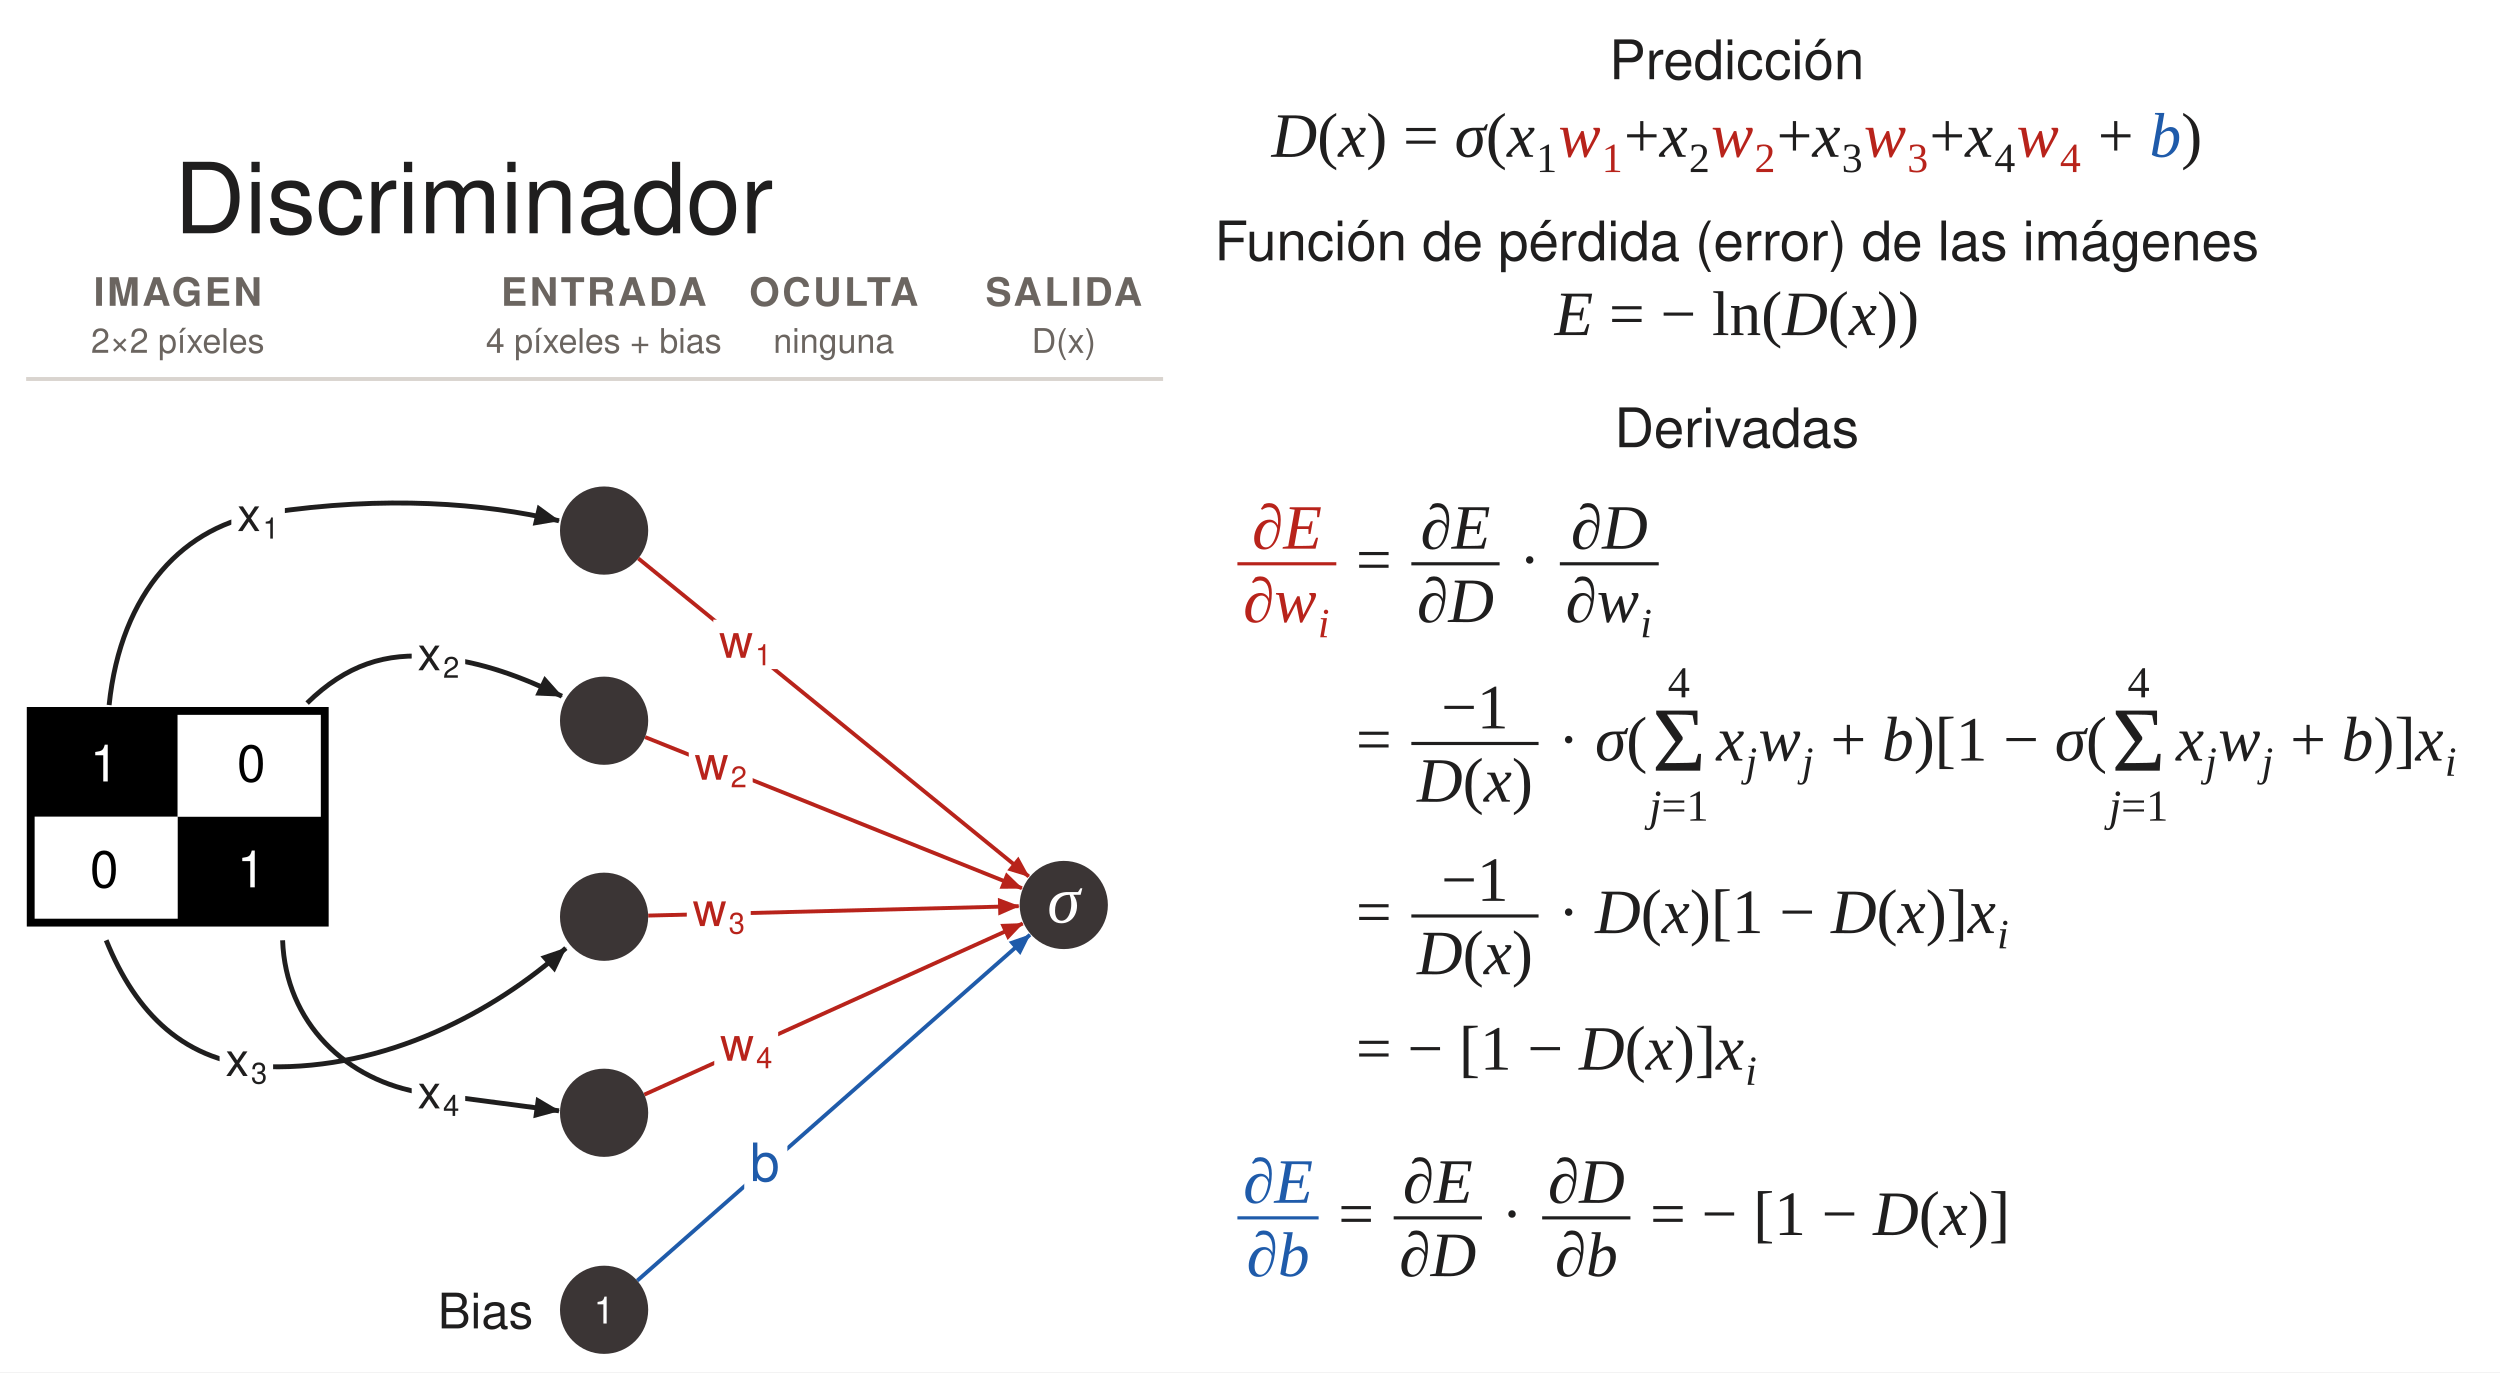
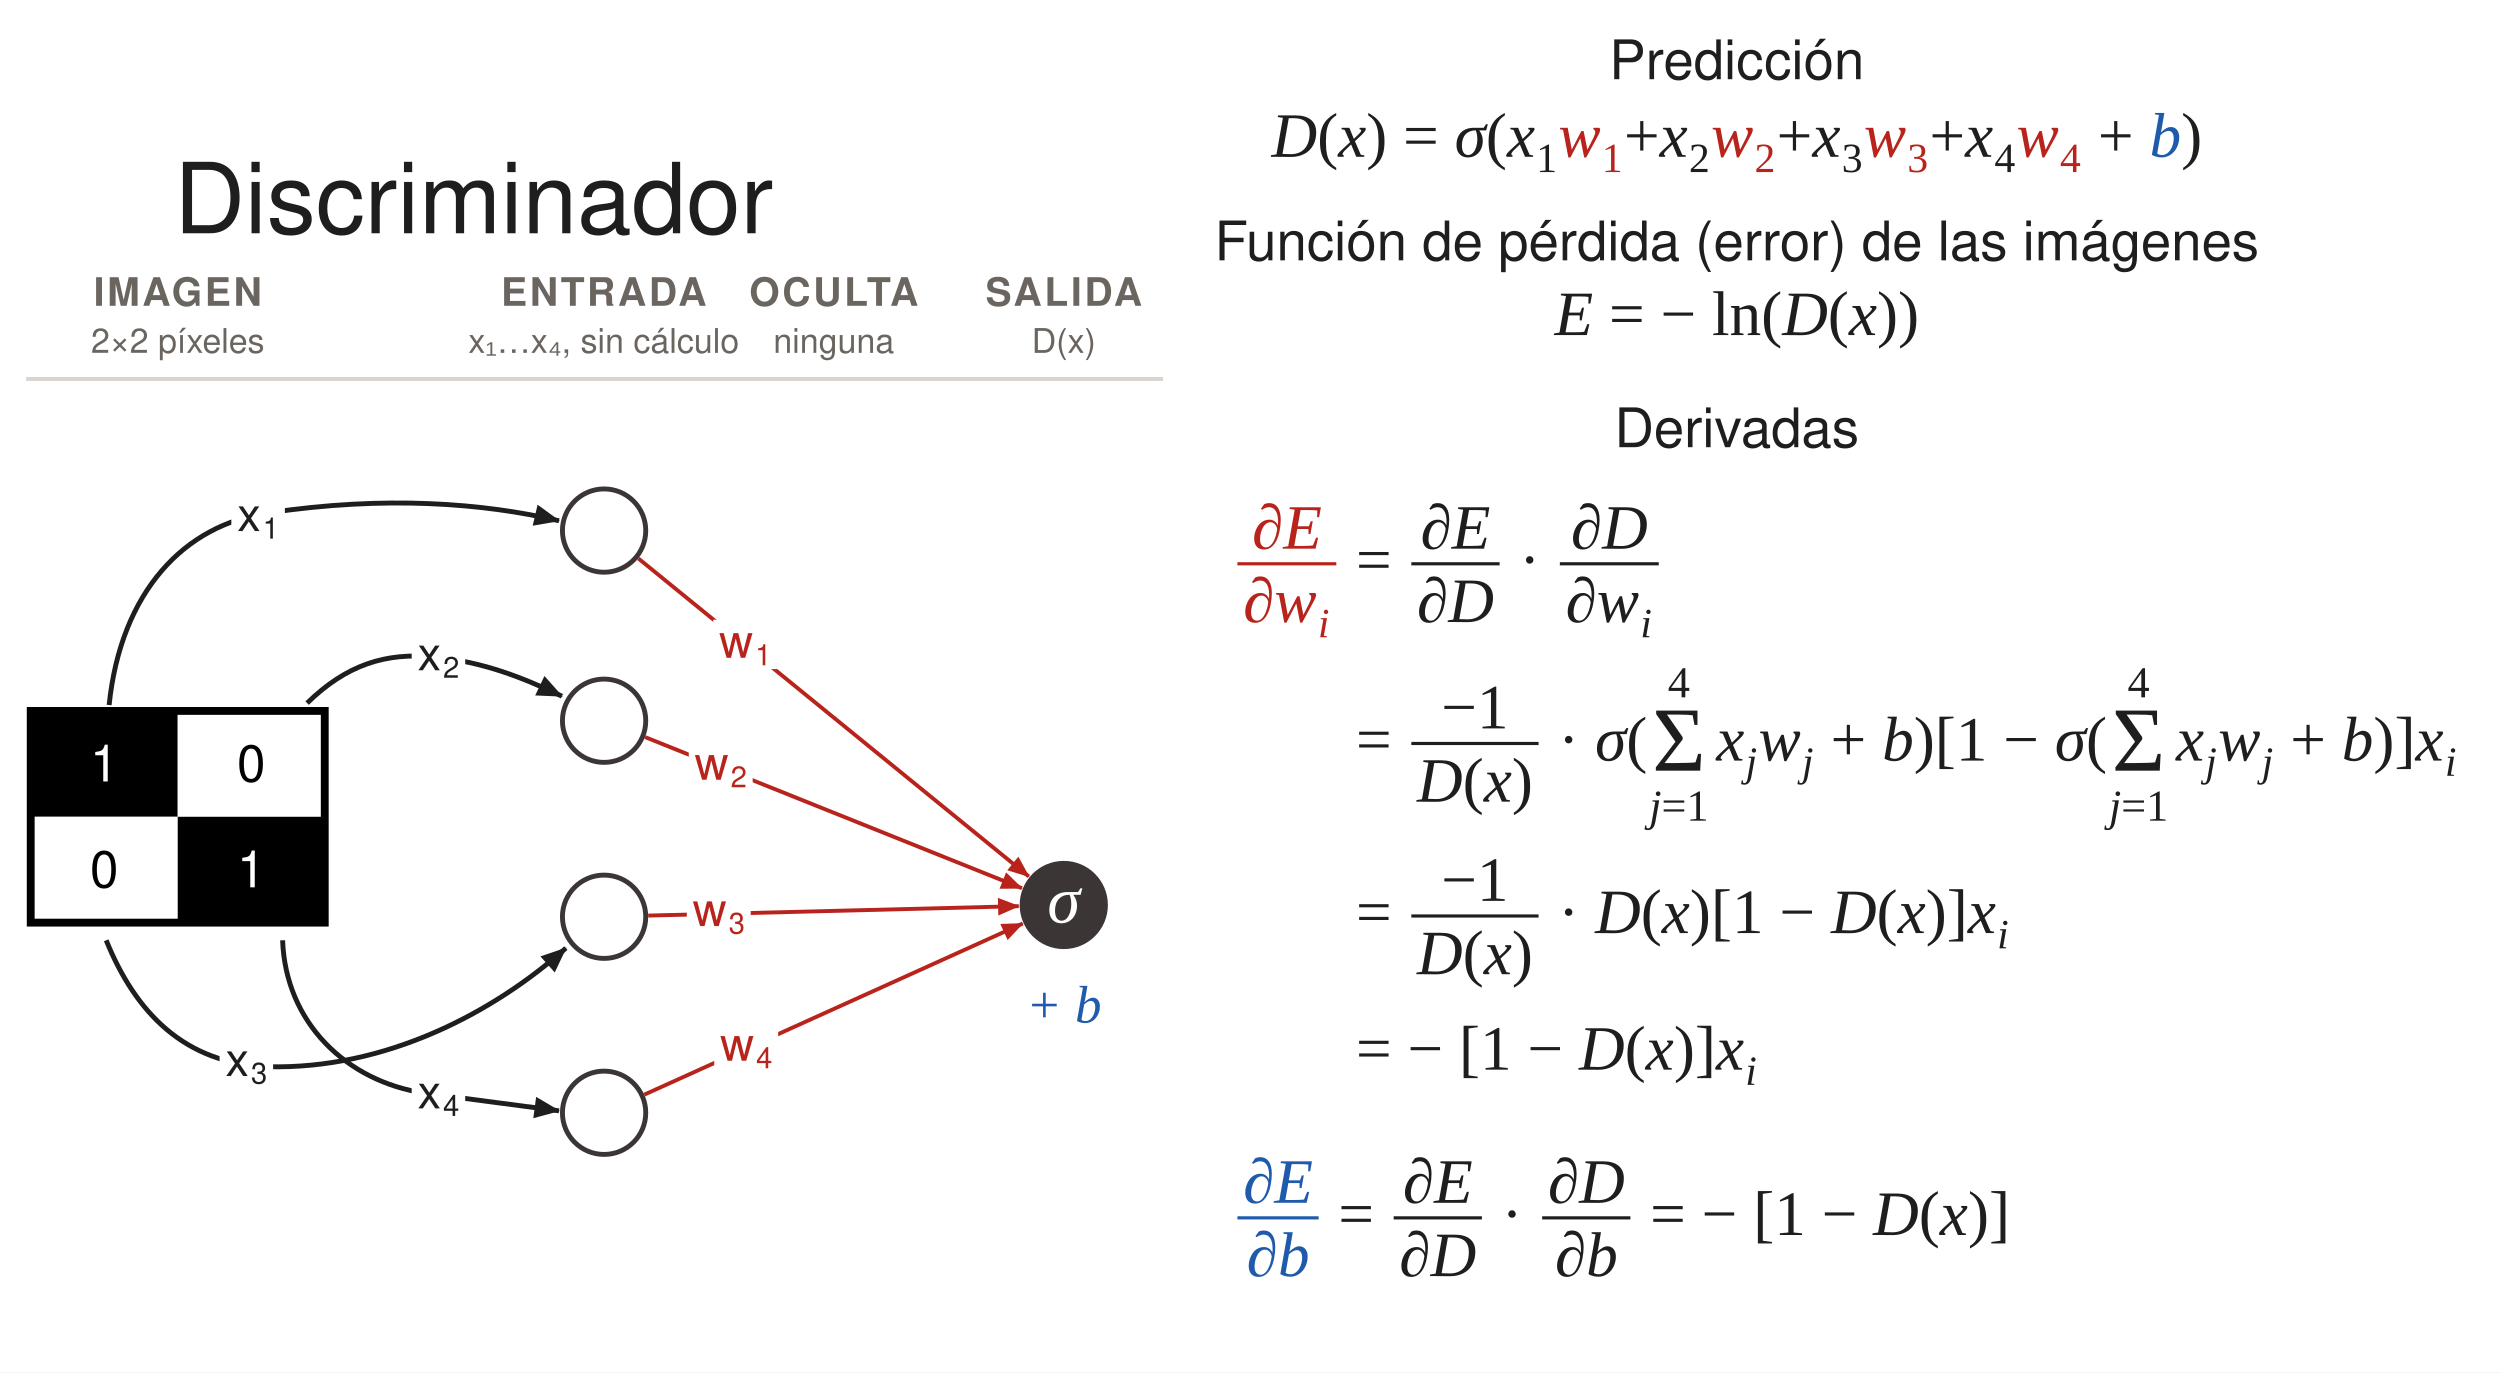
<svg xmlns="http://www.w3.org/2000/svg" viewBox="20 0 1913 1050" font-family="Helvetica, Arial, sans-serif" fill="#1F1E1E">
  <defs>
    <marker id="ak" markerUnits="userSpaceOnUse" markerWidth="26" markerHeight="22" viewBox="0 0 26 22" refX="25" refY="11.0" orient="auto">
      <path d="M0,0 L26,11.0 L0,22 z" fill="#1F1E1E" />
    </marker>
    <marker id="ar" markerUnits="userSpaceOnUse" markerWidth="22" markerHeight="18" viewBox="0 0 22 18" refX="21" refY="9.0" orient="auto">
      <path d="M0,0 L22,9.0 L0,18 z" fill="#B8231B" />
    </marker>
    <marker id="ab" markerUnits="userSpaceOnUse" markerWidth="22" markerHeight="18" viewBox="0 0 22 18" refX="21" refY="9.0" orient="auto">
      <path d="M0,0 L22,9.0 L0,18 z" fill="#1F5BAA" />
    </marker>
  </defs>
  <rect x="20" y="0" width="1913" height="1050" fill="#ffffff" />
  <text x="382.5" y="178.5" font-size="75" text-anchor="middle" fill="#1F1E1E">Discriminador</text>
  <line x1="40" y1="290" x2="910" y2="290" stroke="#D9D4CF" stroke-width="3" />
  <text x="156" y="234" font-size="30" fill="#6B6560" text-anchor="middle" font-weight="bold" letter-spacing="2">IMAGEN</text>
  <text x="156" y="270" font-size="26" fill="#6B6560" text-anchor="middle">2×2 píxeles</text>
  <text x="482" y="234" font-size="30" fill="#6B6560" text-anchor="middle" font-weight="bold" letter-spacing="2">ENTRADA</text>
-   <text x="482" y="270" font-size="26" fill="#6B6560" text-anchor="middle">4 píxeles + bias</text>
+   <text x="482" y="270" font-size="26" fill="#6B6560" text-anchor="middle">x₁…x₄, sin cálculo</text>
  <text x="658" y="234" font-size="30" fill="#6B6560" text-anchor="middle" font-weight="bold" letter-spacing="2">OCULTA</text>
  <text x="658" y="270" font-size="26" fill="#6B6560" text-anchor="middle">ninguna</text>
  <text x="834" y="234" font-size="30" fill="#6B6560" text-anchor="middle" font-weight="bold" letter-spacing="2">SALIDA</text>
  <text x="834" y="270" font-size="26" fill="#6B6560" text-anchor="middle">D(x)</text>
  <g transform="translate(0 205) scale(0.75)">
    <path d="M138,446 C150,330 215,262 300,250 C420,232 520,240 597,258" stroke="#1F1E1E" stroke-width="5" fill="none" marker-end="url(#ak)" />
    <path d="M340,444 C380,405 420,392 470,397 C520,402 560,418 600,437" stroke="#1F1E1E" stroke-width="5" fill="none" marker-end="url(#ak)" />
    <path d="M135,686 C165,760 215,812 300,815 C420,818 530,760 604,694" stroke="#1F1E1E" stroke-width="5" fill="none" marker-end="url(#ak)" />
    <path d="M315,686 C318,770 380,830 460,842 C520,850 560,855 597,860" stroke="#1F1E1E" stroke-width="5" fill="none" marker-end="url(#ak)" />
    <rect x="262.7" y="229.6" width="54.6" height="50.4" fill="#ffffff" />
    <text x="268.7" y="268.5" font-size="48" fill="#1F1E1E">x</text>
    <text x="294.7" y="276.2" font-size="29.8" fill="#1F1E1E">1</text>
    <rect x="446.7" y="371.6" width="54.6" height="50.4" fill="#ffffff" />
    <text x="452.7" y="410.5" font-size="48" fill="#1F1E1E">x</text>
    <text x="478.7" y="418.2" font-size="29.8" fill="#1F1E1E">2</text>
    <rect x="250.7" y="785.6" width="54.6" height="50.4" fill="#ffffff" />
    <text x="256.7" y="824.5" font-size="48" fill="#1F1E1E">x</text>
    <text x="282.7" y="832.2" font-size="29.8" fill="#1F1E1E">3</text>
    <rect x="446.7" y="818.6" width="54.6" height="50.4" fill="#ffffff" />
    <text x="452.7" y="857.5" font-size="48" fill="#1F1E1E">x</text>
    <text x="478.7" y="865.2" font-size="29.8" fill="#1F1E1E">4</text>
    <rect x="58" y="452" width="150" height="108" fill="#000000" />
    <text x="133" y="524" font-size="52" text-anchor="middle" fill="#ffffff">1</text>
    <rect x="208" y="452" width="150" height="108" fill="#ffffff" />
    <text x="283" y="524" font-size="52" text-anchor="middle" fill="#000000">0</text>
    <rect x="58" y="560" width="150" height="108" fill="#ffffff" />
    <text x="133" y="632" font-size="52" text-anchor="middle" fill="#000000">0</text>
    <rect x="208" y="560" width="150" height="108" fill="#000000" />
    <text x="283" y="632" font-size="52" text-anchor="middle" fill="#ffffff">1</text>
    <rect x="58" y="452" width="300" height="216" fill="none" stroke="#000000" stroke-width="8" />
    <path d="M677.9,296.4 L1076.3,620.9" stroke="#B8231B" stroke-width="4" marker-end="url(#ar)" />
    <rect x="754.4" y="358.9" width="65.2" height="50.4" fill="#ffffff" />
    <text x="760.4" y="397.8" font-size="48" fill="#B8231B">w</text>
    <text x="797.1" y="405.4" font-size="29.8" fill="#B8231B">1</text>
    <path d="M684.8,478.7 L1069.3,632.9" stroke="#B8231B" stroke-width="4" marker-end="url(#ar)" />
    <rect x="729.4" y="483.3" width="65.2" height="50.4" fill="#ffffff" />
    <text x="735.4" y="522.2" font-size="48" fill="#B8231B">w</text>
    <text x="772.1" y="529.9" font-size="29.8" fill="#B8231B">2</text>
    <path d="M688.0,660.8 L1066.0,651.2" stroke="#B8231B" stroke-width="4" marker-end="url(#ar)" />
    <rect x="727.4" y="632.6" width="65.2" height="50.4" fill="#ffffff" />
    <text x="733.4" y="671.5" font-size="48" fill="#B8231B">w</text>
    <text x="770.1" y="679.2" font-size="29.8" fill="#B8231B">3</text>
    <path d="M684.0,843.5 L1070.1,668.9" stroke="#B8231B" stroke-width="4" marker-end="url(#ar)" />
    <rect x="755.4" y="770.1" width="65.2" height="50.4" fill="#ffffff" />
    <text x="761.4" y="808.9" font-size="48" fill="#B8231B">w</text>
    <text x="798.1" y="816.6" font-size="29.8" fill="#B8231B">4</text>
-     <path d="M676.8,1033.3 L1077.5,680.4" stroke="#1F5BAA" stroke-width="4" marker-end="url(#ab)" />
-     <rect x="786.0" y="888.0" width="44.0" height="56.7" fill="#ffffff" />
-     <text x="792.0" y="931.7" font-size="54" fill="#1F5BAA">b</text>
-     <circle cx="643" cy="268" r="45" fill="#3B3535" />
-     <circle cx="643" cy="462" r="45" fill="#3B3535" />
-     <circle cx="643" cy="662" r="45" fill="#3B3535" />
-     <circle cx="643" cy="862" r="45" fill="#3B3535" />
-     <circle cx="643" cy="1063" r="45" fill="#3B3535" />
-     <text x="643" y="1077" font-size="38" text-anchor="middle" fill="#ffffff">1</text>
-     <text x="522" y="1082" font-size="50" text-anchor="middle" fill="#1F1E1E">Bias</text>
+     <circle cx="643" cy="268" r="42.5" fill="#ffffff" stroke="#3B3535" stroke-width="5" />
+     <circle cx="643" cy="462" r="42.5" fill="#ffffff" stroke="#3B3535" stroke-width="5" />
+     <circle cx="643" cy="662" r="42.5" fill="#ffffff" stroke="#3B3535" stroke-width="5" />
+     <circle cx="643" cy="862" r="42.5" fill="#ffffff" stroke="#3B3535" stroke-width="5" />
    <circle cx="1112" cy="650" r="45" fill="#3B3535" />
+     <text x="1112" y="770" font-size="54" fill="#1F5BAA" text-anchor="middle" font-family="Times New Roman, serif" font-style="italic">+ b</text>
    <text x="1112" y="668" font-family="'Times New Roman', Times, serif" font-style="italic" font-size="68" text-anchor="middle" fill="#ffffff">σ</text>
  </g>
  <g transform="translate(-345 -45) scale(1.1)">
    <text x="1540" y="96" font-size="38" text-anchor="middle" fill="#1F1E1E">Predicción</text>
    <text x="1216.3" y="150.0" font-family="'Times New Roman', Times, serif" font-style="italic" font-size="44.0" fill="#1F1E1E">D</text>
    <text x="1248.1" y="150.0" font-family="'Times New Roman', Times, serif" font-size="44.0" fill="#1F1E1E">(</text>
    <text x="1262.7" y="150.0" font-family="'Times New Roman', Times, serif" font-style="italic" font-size="44.0" fill="#1F1E1E">x</text>
    <text x="1282.2" y="150.0" font-family="'Times New Roman', Times, serif" font-size="44.0" fill="#1F1E1E">) =</text>
    <text x="1343.7" y="150.0" font-family="'Times New Roman', Times, serif" font-style="italic" font-size="44.0" fill="#1F1E1E">σ</text>
    <text x="1365.4" y="150.0" font-family="'Times New Roman', Times, serif" font-size="44.0" fill="#1F1E1E">(</text>
    <text x="1380.1" y="150.0" font-family="'Times New Roman', Times, serif" font-style="italic" font-size="44.0" fill="#1F1E1E">x</text>
    <text x="1400.5" y="160.6" font-family="'Times New Roman', Times, serif" font-size="29.0" fill="#1F1E1E">1</text>
    <text x="1415.9" y="150.0" font-family="'Times New Roman', Times, serif" font-style="italic" font-size="44.0" fill="#B8231B">w</text>
    <text x="1446.1" y="160.6" font-family="'Times New Roman', Times, serif" font-size="29.0" fill="#B8231B">1</text>
    <text x="1461.5" y="150.0" font-family="'Times New Roman', Times, serif" font-size="44.0" fill="#1F1E1E">+</text>
    <text x="1486.3" y="150.0" font-family="'Times New Roman', Times, serif" font-style="italic" font-size="44.0" fill="#1F1E1E">x</text>
    <text x="1506.7" y="160.6" font-family="'Times New Roman', Times, serif" font-size="29.0" fill="#1F1E1E">2</text>
    <text x="1522.1" y="150.0" font-family="'Times New Roman', Times, serif" font-style="italic" font-size="44.0" fill="#B8231B">w</text>
    <text x="1552.3" y="160.6" font-family="'Times New Roman', Times, serif" font-size="29.0" fill="#B8231B">2</text>
    <text x="1567.7" y="150.0" font-family="'Times New Roman', Times, serif" font-size="44.0" fill="#1F1E1E">+</text>
    <text x="1592.6" y="150.0" font-family="'Times New Roman', Times, serif" font-style="italic" font-size="44.0" fill="#1F1E1E">x</text>
    <text x="1613.0" y="160.6" font-family="'Times New Roman', Times, serif" font-size="29.0" fill="#1F1E1E">3</text>
    <text x="1628.4" y="150.0" font-family="'Times New Roman', Times, serif" font-style="italic" font-size="44.0" fill="#B8231B">w</text>
    <text x="1658.6" y="160.6" font-family="'Times New Roman', Times, serif" font-size="29.0" fill="#B8231B">3</text>
    <text x="1674.0" y="150.0" font-family="'Times New Roman', Times, serif" font-size="44.0" fill="#1F1E1E">+</text>
    <text x="1698.8" y="150.0" font-family="'Times New Roman', Times, serif" font-style="italic" font-size="44.0" fill="#1F1E1E">x</text>
    <text x="1719.2" y="160.6" font-family="'Times New Roman', Times, serif" font-size="29.0" fill="#1F1E1E">4</text>
    <text x="1734.6" y="150.0" font-family="'Times New Roman', Times, serif" font-style="italic" font-size="44.0" fill="#B8231B">w</text>
    <text x="1764.8" y="160.6" font-family="'Times New Roman', Times, serif" font-size="29.0" fill="#B8231B">4</text>
    <text x="1791.2" y="150.0" font-family="'Times New Roman', Times, serif" font-size="44.0" fill="#1F1E1E">+</text>
    <text x="1827.1" y="150.0" font-family="'Times New Roman', Times, serif" font-style="italic" font-size="44.0" fill="#1F5BAA">b</text>
    <text x="1849.1" y="150.0" font-family="'Times New Roman', Times, serif" font-size="44.0" fill="#1F1E1E">)</text>
    <text x="1540" y="222" font-size="38" text-anchor="middle" fill="#1F1E1E">Función de pérdida (error) de las imágenes</text>
    <text x="1413.2" y="274.0" font-family="'Times New Roman', Times, serif" font-style="italic" font-size="44.0" fill="#1F1E1E">E</text>
    <text x="1451.1" y="274.0" font-family="'Times New Roman', Times, serif" font-size="44.0" fill="#1F1E1E">= − ln(</text>
    <text x="1571.6" y="274.0" font-family="'Times New Roman', Times, serif" font-style="italic" font-size="44.0" fill="#1F1E1E">D</text>
    <text x="1603.3" y="274.0" font-family="'Times New Roman', Times, serif" font-size="44.0" fill="#1F1E1E">(</text>
    <text x="1618.0" y="274.0" font-family="'Times New Roman', Times, serif" font-style="italic" font-size="44.0" fill="#1F1E1E">x</text>
    <text x="1637.5" y="274.0" font-family="'Times New Roman', Times, serif" font-size="44.0" fill="#1F1E1E">))</text>
    <text x="1540" y="352" font-size="38" text-anchor="middle" fill="#1F1E1E">Derivadas</text>
    <path d="M1192.6,433.1 h68.8" stroke="#B8231B" stroke-width="2.2" />
    <text x="1202.8" y="422.6" font-family="'Times New Roman', Times, serif" font-size="44.0" fill="#B8231B">∂</text>
    <text x="1224.5" y="422.6" font-family="'Times New Roman', Times, serif" font-style="italic" font-size="44.0" fill="#B8231B">E</text>
    <text x="1196.6" y="473.6" font-family="'Times New Roman', Times, serif" font-size="44.0" fill="#B8231B">∂</text>
    <text x="1218.3" y="473.6" font-family="'Times New Roman', Times, serif" font-style="italic" font-size="44.0" fill="#B8231B">w</text>
    <text x="1248.6" y="484.2" font-family="'Times New Roman', Times, serif" font-style="italic" font-size="29.0" fill="#B8231B">i</text>
    <text x="1275.1" y="445.0" font-family="'Times New Roman', Times, serif" font-size="44.0" fill="#1F1E1E">=</text>
    <path d="M1313.6,433.1 h61.4" stroke="#1F1E1E" stroke-width="2.2" />
    <text x="1320.0" y="422.6" font-family="'Times New Roman', Times, serif" font-size="44.0" fill="#1F1E1E">∂</text>
    <text x="1341.7" y="422.6" font-family="'Times New Roman', Times, serif" font-style="italic" font-size="44.0" fill="#1F1E1E">E</text>
    <text x="1317.5" y="473.6" font-family="'Times New Roman', Times, serif" font-size="44.0" fill="#1F1E1E">∂</text>
    <text x="1339.3" y="473.6" font-family="'Times New Roman', Times, serif" font-style="italic" font-size="44.0" fill="#1F1E1E">D</text>
    <text x="1388.6" y="445.0" font-family="'Times New Roman', Times, serif" font-size="44.0" fill="#1F1E1E">·</text>
    <path d="M1416.9,433.1 h68.8" stroke="#1F1E1E" stroke-width="2.2" />
    <text x="1424.6" y="422.6" font-family="'Times New Roman', Times, serif" font-size="44.0" fill="#1F1E1E">∂</text>
    <text x="1446.3" y="422.6" font-family="'Times New Roman', Times, serif" font-style="italic" font-size="44.0" fill="#1F1E1E">D</text>
    <text x="1420.9" y="473.6" font-family="'Times New Roman', Times, serif" font-size="44.0" fill="#1F1E1E">∂</text>
    <text x="1442.6" y="473.6" font-family="'Times New Roman', Times, serif" font-style="italic" font-size="44.0" fill="#1F1E1E">w</text>
    <text x="1472.9" y="484.2" font-family="'Times New Roman', Times, serif" font-style="italic" font-size="29.0" fill="#1F1E1E">i</text>
    <text x="1275.1" y="570.0" font-family="'Times New Roman', Times, serif" font-size="44.0" fill="#1F1E1E">=</text>
    <path d="M1313.6,558.1 h88.5" stroke="#1F1E1E" stroke-width="2.2" />
    <text x="1334.4" y="547.6" font-family="'Times New Roman', Times, serif" font-size="44.0" fill="#1F1E1E">−1</text>
    <text x="1317.5" y="598.6" font-family="'Times New Roman', Times, serif" font-style="italic" font-size="44.0" fill="#1F1E1E">D</text>
    <text x="1349.3" y="598.6" font-family="'Times New Roman', Times, serif" font-size="44.0" fill="#1F1E1E">(</text>
    <text x="1364.0" y="598.6" font-family="'Times New Roman', Times, serif" font-style="italic" font-size="44.0" fill="#1F1E1E">x</text>
    <text x="1383.5" y="598.6" font-family="'Times New Roman', Times, serif" font-size="44.0" fill="#1F1E1E">)</text>
    <text x="1415.7" y="570.0" font-family="'Times New Roman', Times, serif" font-size="44.0" fill="#1F1E1E">·</text>
    <text x="1441.4" y="570.0" font-family="'Times New Roman', Times, serif" font-style="italic" font-size="44.0" fill="#1F1E1E">σ</text>
    <text x="1463.1" y="570.0" font-family="'Times New Roman', Times, serif" font-size="44.0" fill="#1F1E1E">(</text>
    <text x="1481.2" y="577.0" font-family="'Times New Roman', Times, serif" font-size="63.8" fill="#1F1E1E">Σ</text>
    <text x="1492.0" y="526.0" font-family="'Times New Roman', Times, serif" font-size="30.8" fill="#1F1E1E">4</text>
    <text x="1479.1" y="611.8" font-family="'Times New Roman', Times, serif" font-style="italic" font-size="30.8" fill="#1F1E1E">j</text>
    <text x="1487.6" y="611.8" font-family="'Times New Roman', Times, serif" font-size="30.8" fill="#1F1E1E">=1</text>
    <text x="1525.7" y="570.0" font-family="'Times New Roman', Times, serif" font-style="italic" font-size="44.0" fill="#1F1E1E">x</text>
    <text x="1546.1" y="580.6" font-family="'Times New Roman', Times, serif" font-style="italic" font-size="29.0" fill="#1F1E1E">j</text>
    <text x="1555.1" y="570.0" font-family="'Times New Roman', Times, serif" font-style="italic" font-size="44.0" fill="#1F1E1E">w</text>
    <text x="1585.3" y="580.6" font-family="'Times New Roman', Times, serif" font-style="italic" font-size="29.0" fill="#1F1E1E">j</text>
    <text x="1605.2" y="570.0" font-family="'Times New Roman', Times, serif" font-size="44.0" fill="#1F1E1E">+</text>
    <text x="1641.1" y="570.0" font-family="'Times New Roman', Times, serif" font-style="italic" font-size="44.0" fill="#1F1E1E">b</text>
    <text x="1663.1" y="570.0" font-family="'Times New Roman', Times, serif" font-size="44.0" fill="#1F1E1E">)</text>
    <text x="1677.7" y="570.0" font-family="'Times New Roman', Times, serif" font-size="44.0" fill="#1F1E1E">[1 −</text>
    <text x="1761.2" y="570.0" font-family="'Times New Roman', Times, serif" font-style="italic" font-size="44.0" fill="#1F1E1E">σ</text>
    <text x="1782.9" y="570.0" font-family="'Times New Roman', Times, serif" font-size="44.0" fill="#1F1E1E">(</text>
    <text x="1800.9" y="577.0" font-family="'Times New Roman', Times, serif" font-size="63.8" fill="#1F1E1E">Σ</text>
    <text x="1811.8" y="526.0" font-family="'Times New Roman', Times, serif" font-size="30.8" fill="#1F1E1E">4</text>
    <text x="1798.9" y="611.8" font-family="'Times New Roman', Times, serif" font-style="italic" font-size="30.8" fill="#1F1E1E">j</text>
    <text x="1807.4" y="611.8" font-family="'Times New Roman', Times, serif" font-size="30.8" fill="#1F1E1E">=1</text>
    <text x="1845.5" y="570.0" font-family="'Times New Roman', Times, serif" font-style="italic" font-size="44.0" fill="#1F1E1E">x</text>
    <text x="1865.9" y="580.6" font-family="'Times New Roman', Times, serif" font-style="italic" font-size="29.0" fill="#1F1E1E">j</text>
    <text x="1874.9" y="570.0" font-family="'Times New Roman', Times, serif" font-style="italic" font-size="44.0" fill="#1F1E1E">w</text>
    <text x="1905.1" y="580.6" font-family="'Times New Roman', Times, serif" font-style="italic" font-size="29.0" fill="#1F1E1E">j</text>
    <text x="1925.0" y="570.0" font-family="'Times New Roman', Times, serif" font-size="44.0" fill="#1F1E1E">+</text>
    <text x="1960.8" y="570.0" font-family="'Times New Roman', Times, serif" font-style="italic" font-size="44.0" fill="#1F1E1E">b</text>
    <text x="1982.8" y="570.0" font-family="'Times New Roman', Times, serif" font-size="44.0" fill="#1F1E1E">)</text>
    <text x="1997.5" y="570.0" font-family="'Times New Roman', Times, serif" font-size="44.0" fill="#1F1E1E">]</text>
    <text x="2012.1" y="570.0" font-family="'Times New Roman', Times, serif" font-style="italic" font-size="44.0" fill="#1F1E1E">x</text>
    <text x="2032.6" y="580.6" font-family="'Times New Roman', Times, serif" font-style="italic" font-size="29.0" fill="#1F1E1E">i</text>
    <text x="1275.1" y="690.0" font-family="'Times New Roman', Times, serif" font-size="44.0" fill="#1F1E1E">=</text>
    <path d="M1313.6,678.1 h88.5" stroke="#1F1E1E" stroke-width="2.2" />
    <text x="1334.4" y="667.6" font-family="'Times New Roman', Times, serif" font-size="44.0" fill="#1F1E1E">−1</text>
    <text x="1317.5" y="718.6" font-family="'Times New Roman', Times, serif" font-style="italic" font-size="44.0" fill="#1F1E1E">D</text>
    <text x="1349.3" y="718.6" font-family="'Times New Roman', Times, serif" font-size="44.0" fill="#1F1E1E">(</text>
    <text x="1364.0" y="718.6" font-family="'Times New Roman', Times, serif" font-style="italic" font-size="44.0" fill="#1F1E1E">x</text>
    <text x="1383.5" y="718.6" font-family="'Times New Roman', Times, serif" font-size="44.0" fill="#1F1E1E">)</text>
    <text x="1415.7" y="690.0" font-family="'Times New Roman', Times, serif" font-size="44.0" fill="#1F1E1E">·</text>
    <text x="1441.4" y="690.0" font-family="'Times New Roman', Times, serif" font-style="italic" font-size="44.0" fill="#1F1E1E">D</text>
    <text x="1473.2" y="690.0" font-family="'Times New Roman', Times, serif" font-size="44.0" fill="#1F1E1E">(</text>
    <text x="1487.8" y="690.0" font-family="'Times New Roman', Times, serif" font-style="italic" font-size="44.0" fill="#1F1E1E">x</text>
    <text x="1507.3" y="690.0" font-family="'Times New Roman', Times, serif" font-size="44.0" fill="#1F1E1E">)</text>
    <text x="1522.0" y="690.0" font-family="'Times New Roman', Times, serif" font-size="44.0" fill="#1F1E1E">[1 −</text>
    <text x="1605.5" y="690.0" font-family="'Times New Roman', Times, serif" font-style="italic" font-size="44.0" fill="#1F1E1E">D</text>
    <text x="1637.2" y="690.0" font-family="'Times New Roman', Times, serif" font-size="44.0" fill="#1F1E1E">(</text>
    <text x="1651.9" y="690.0" font-family="'Times New Roman', Times, serif" font-style="italic" font-size="44.0" fill="#1F1E1E">x</text>
    <text x="1671.4" y="690.0" font-family="'Times New Roman', Times, serif" font-size="44.0" fill="#1F1E1E">)]</text>
    <text x="1700.7" y="690.0" font-family="'Times New Roman', Times, serif" font-style="italic" font-size="44.0" fill="#1F1E1E">x</text>
    <text x="1721.1" y="700.6" font-family="'Times New Roman', Times, serif" font-style="italic" font-size="29.0" fill="#1F1E1E">i</text>
    <text x="1275.1" y="785.0" font-family="'Times New Roman', Times, serif" font-size="44.0" fill="#1F1E1E">=</text>
    <text x="1310.9" y="785.0" font-family="'Times New Roman', Times, serif" font-size="44.0" fill="#1F1E1E">−</text>
    <text x="1346.7" y="785.0" font-family="'Times New Roman', Times, serif" font-size="44.0" fill="#1F1E1E">[1 −</text>
    <text x="1430.2" y="785.0" font-family="'Times New Roman', Times, serif" font-style="italic" font-size="44.0" fill="#1F1E1E">D</text>
    <text x="1462.0" y="785.0" font-family="'Times New Roman', Times, serif" font-size="44.0" fill="#1F1E1E">(</text>
    <text x="1476.6" y="785.0" font-family="'Times New Roman', Times, serif" font-style="italic" font-size="44.0" fill="#1F1E1E">x</text>
    <text x="1496.2" y="785.0" font-family="'Times New Roman', Times, serif" font-size="44.0" fill="#1F1E1E">)]</text>
    <text x="1525.5" y="785.0" font-family="'Times New Roman', Times, serif" font-style="italic" font-size="44.0" fill="#1F1E1E">x</text>
    <text x="1545.9" y="795.6" font-family="'Times New Roman', Times, serif" font-style="italic" font-size="29.0" fill="#1F1E1E">i</text>
    <path d="M1192.6,888.1 h56.5" stroke="#1F5BAA" stroke-width="2.2" />
    <text x="1196.6" y="877.6" font-family="'Times New Roman', Times, serif" font-size="44.0" fill="#1F5BAA">∂</text>
    <text x="1218.3" y="877.6" font-family="'Times New Roman', Times, serif" font-style="italic" font-size="44.0" fill="#1F5BAA">E</text>
    <text x="1199.0" y="928.6" font-family="'Times New Roman', Times, serif" font-size="44.0" fill="#1F5BAA">∂</text>
    <text x="1220.8" y="928.6" font-family="'Times New Roman', Times, serif" font-style="italic" font-size="44.0" fill="#1F5BAA">b</text>
    <text x="1262.8" y="900.0" font-family="'Times New Roman', Times, serif" font-size="44.0" fill="#1F1E1E">=</text>
    <path d="M1301.3,888.1 h61.4" stroke="#1F1E1E" stroke-width="2.2" />
    <text x="1307.7" y="877.6" font-family="'Times New Roman', Times, serif" font-size="44.0" fill="#1F1E1E">∂</text>
    <text x="1329.4" y="877.6" font-family="'Times New Roman', Times, serif" font-style="italic" font-size="44.0" fill="#1F1E1E">E</text>
    <text x="1305.2" y="928.6" font-family="'Times New Roman', Times, serif" font-size="44.0" fill="#1F1E1E">∂</text>
    <text x="1327.0" y="928.6" font-family="'Times New Roman', Times, serif" font-style="italic" font-size="44.0" fill="#1F1E1E">D</text>
    <text x="1376.3" y="900.0" font-family="'Times New Roman', Times, serif" font-size="44.0" fill="#1F1E1E">·</text>
    <path d="M1404.6,888.1 h61.4" stroke="#1F1E1E" stroke-width="2.2" />
    <text x="1408.6" y="877.6" font-family="'Times New Roman', Times, serif" font-size="44.0" fill="#1F1E1E">∂</text>
    <text x="1430.3" y="877.6" font-family="'Times New Roman', Times, serif" font-style="italic" font-size="44.0" fill="#1F1E1E">D</text>
    <text x="1413.5" y="928.6" font-family="'Times New Roman', Times, serif" font-size="44.0" fill="#1F1E1E">∂</text>
    <text x="1435.2" y="928.6" font-family="'Times New Roman', Times, serif" font-style="italic" font-size="44.0" fill="#1F1E1E">b</text>
    <text x="1479.7" y="900.0" font-family="'Times New Roman', Times, serif" font-size="44.0" fill="#1F1E1E">=</text>
    <text x="1515.5" y="900.0" font-family="'Times New Roman', Times, serif" font-size="44.0" fill="#1F1E1E">−</text>
    <text x="1551.4" y="900.0" font-family="'Times New Roman', Times, serif" font-size="44.0" fill="#1F1E1E">[1 −</text>
    <text x="1634.8" y="900.0" font-family="'Times New Roman', Times, serif" font-style="italic" font-size="44.0" fill="#1F1E1E">D</text>
    <text x="1666.6" y="900.0" font-family="'Times New Roman', Times, serif" font-size="44.0" fill="#1F1E1E">(</text>
    <text x="1681.2" y="900.0" font-family="'Times New Roman', Times, serif" font-style="italic" font-size="44.0" fill="#1F1E1E">x</text>
    <text x="1700.8" y="900.0" font-family="'Times New Roman', Times, serif" font-size="44.0" fill="#1F1E1E">)]</text>
  </g>
</svg>
